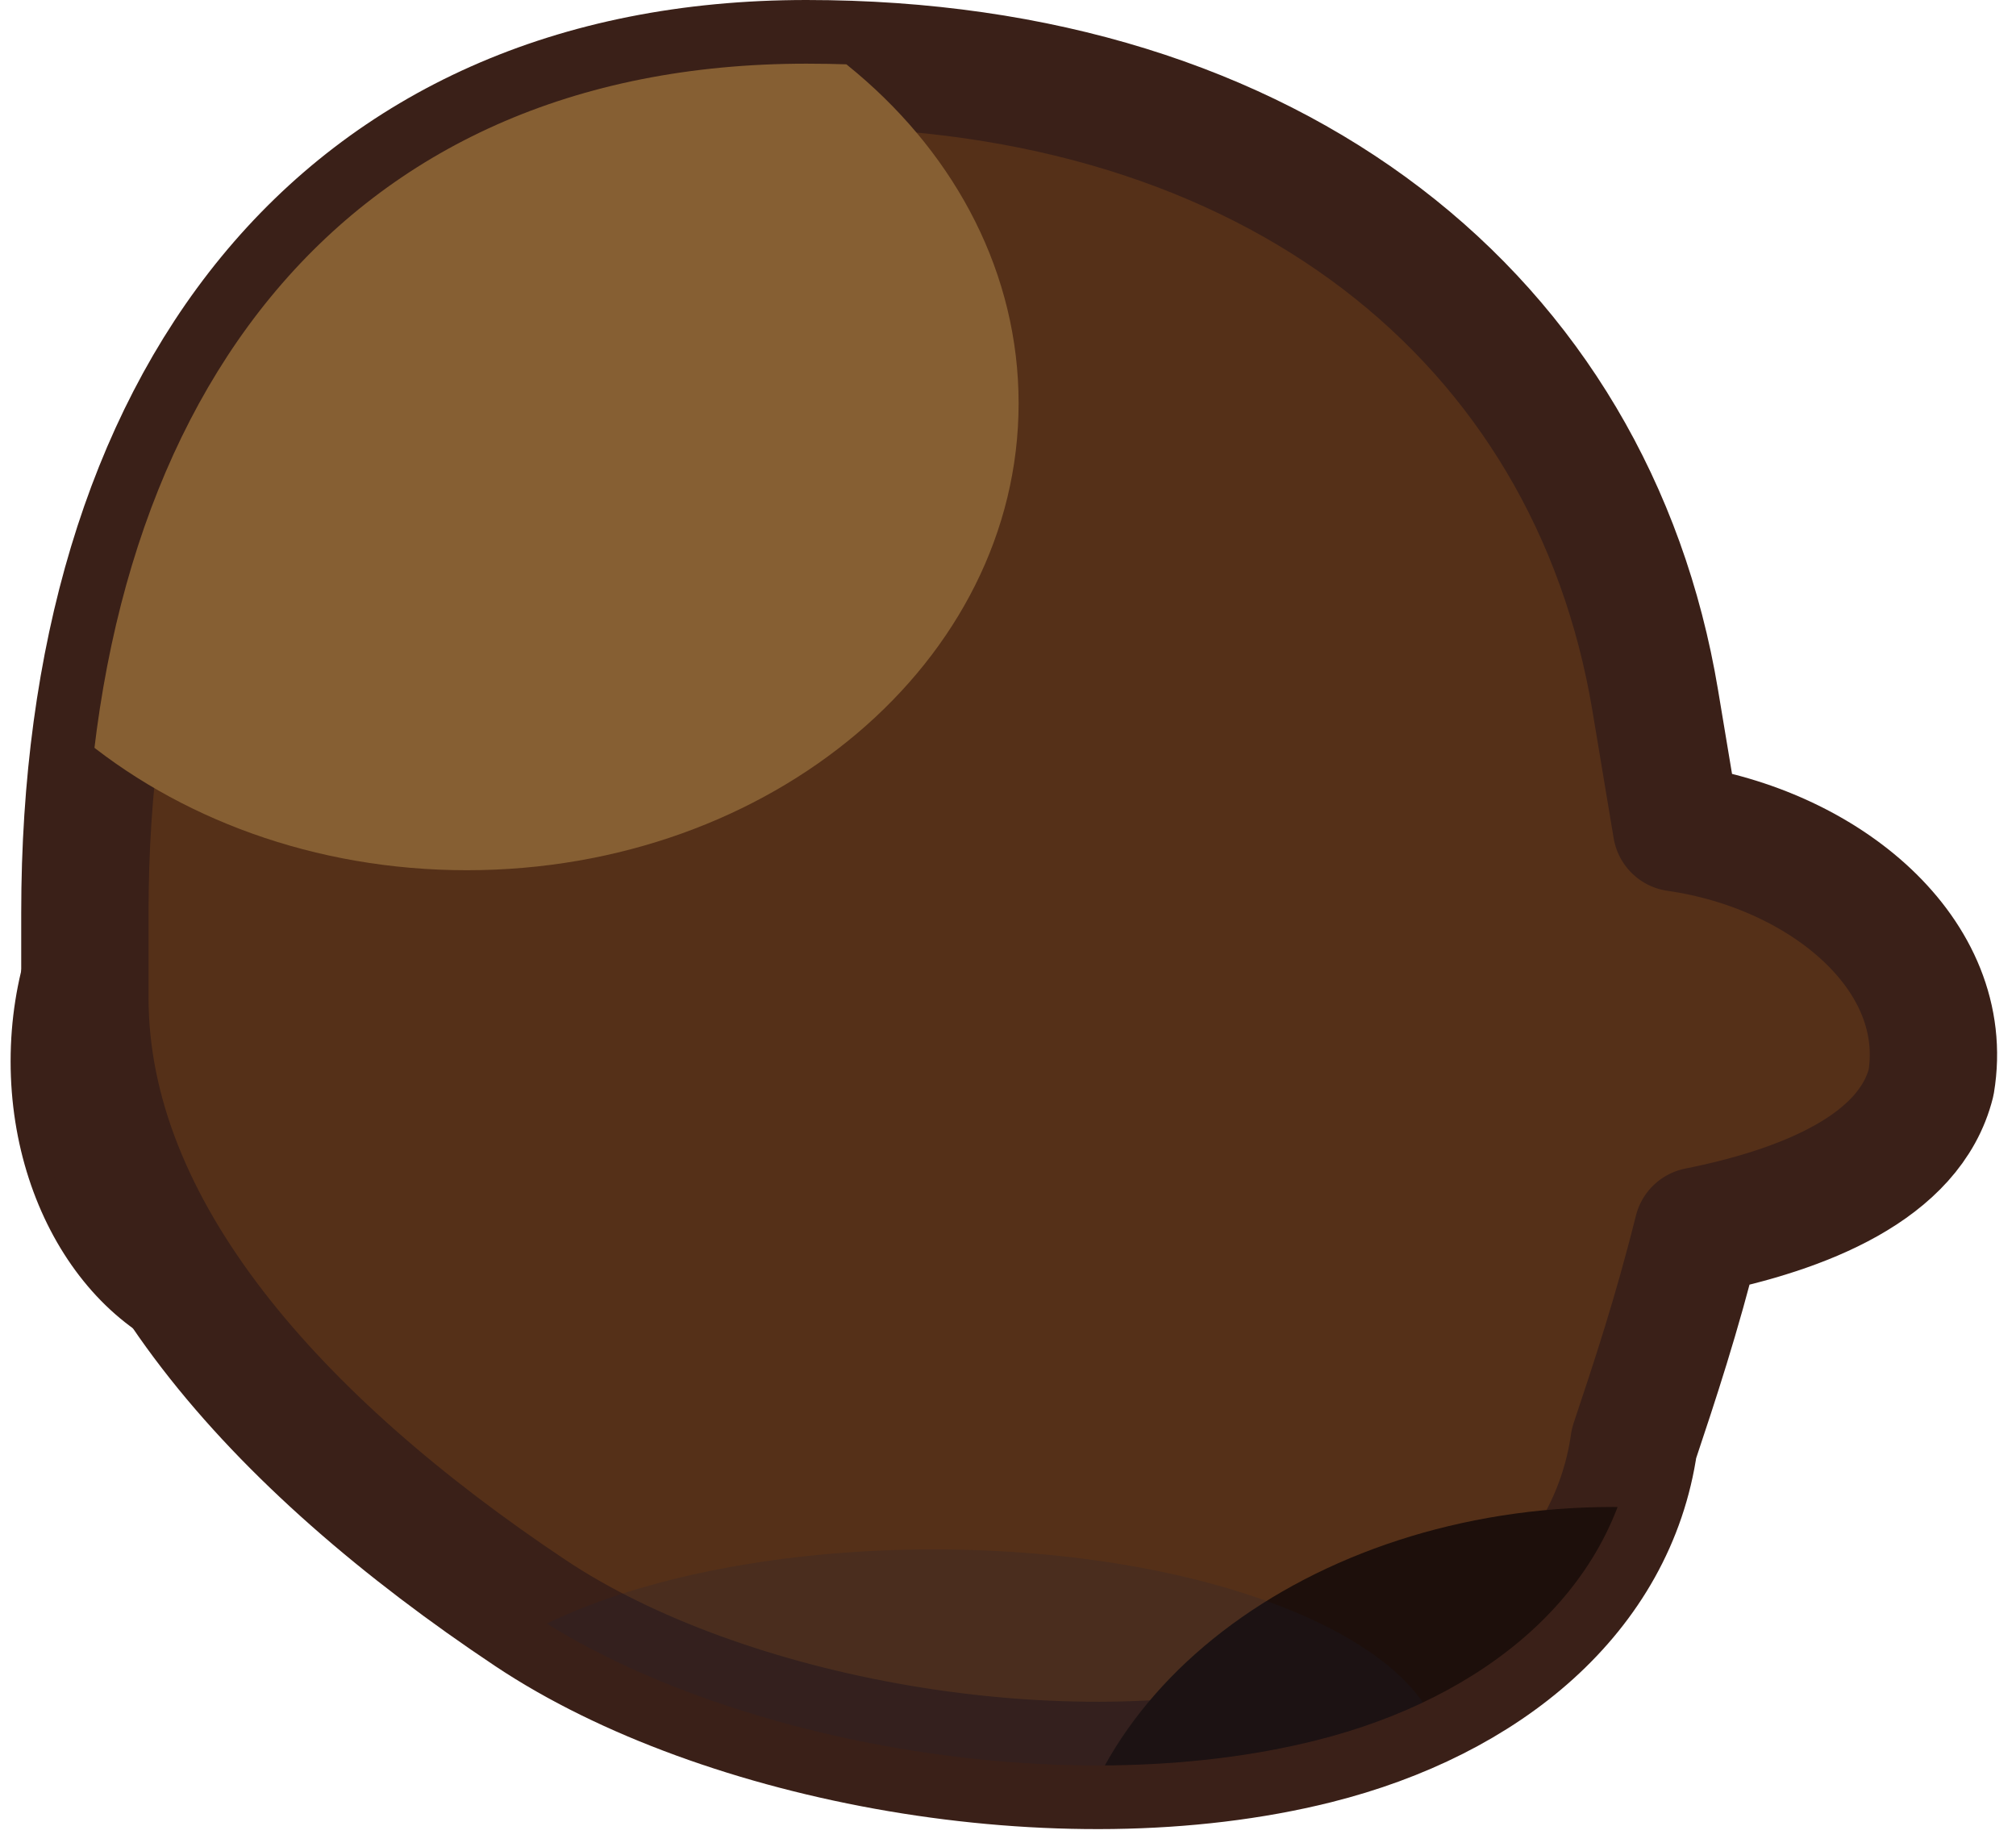
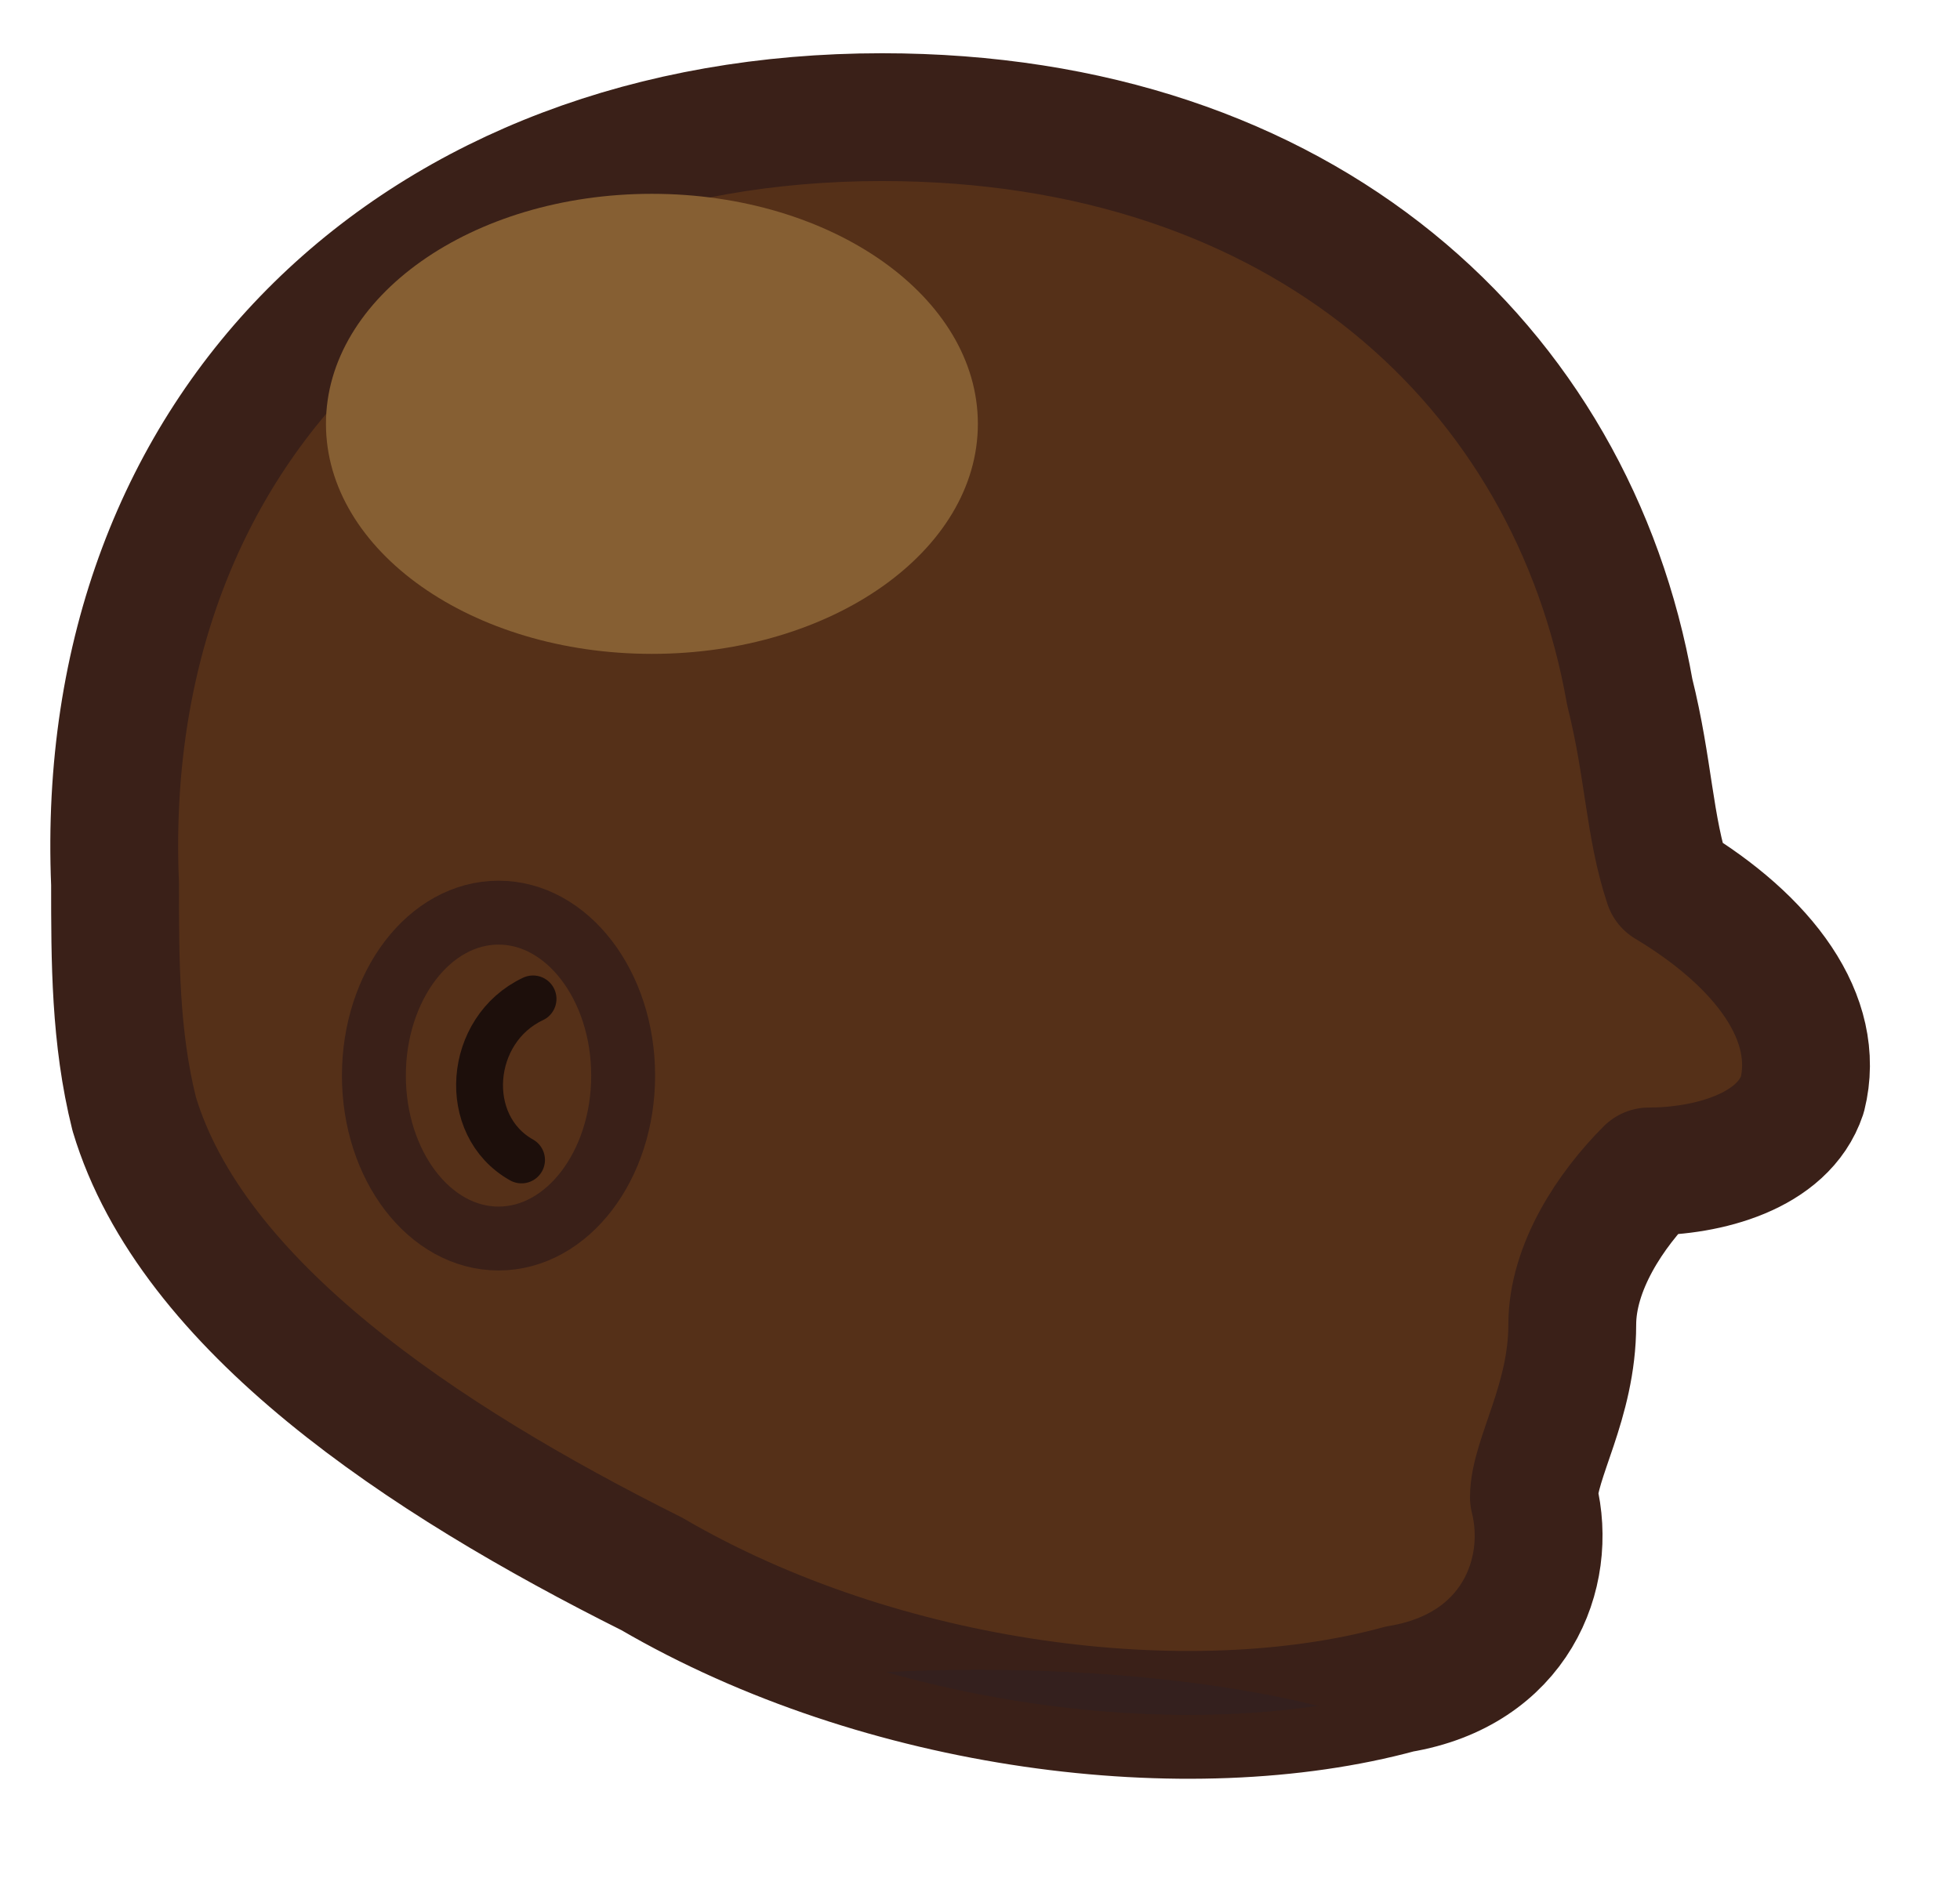
- <svg xmlns="http://www.w3.org/2000/svg" width="95" height="87" viewBox="76 35 95 87" shape-rendering="geometricPrecision">
-   <ellipse cx="88" cy="85" rx="10" ry="13" fill="#553018" stroke="#3a2018" stroke-width="3" />
-   <ellipse cx="89" cy="86" rx="3.5" ry="5" fill="#1d0f0b" />
-   <path d="M 80,78 C 80,54 92,38 114,38 C 136,38 151,50 154,68 L 155,74 C 162,75 168,80 167,86 C 166,90 161,92 156,93 C 155,97 154,100 153,103 C 152,110 146,115 138,117 C 126,120 110,117 101,111 C 89,103 80,93 80,82 Z" fill="#553018" stroke="#3a2018" stroke-width="6" stroke-linecap="round" stroke-linejoin="round" />
-   <defs>
-     <clipPath id="hd6">
-       <path d="M 80,78 C 80,54 92,38 114,38 C 136,38 151,50 154,68 L 155,74 C 162,75 168,80 167,86 C 166,90 161,92 156,93 C 155,97 154,100 153,103 C 152,110 146,115 138,117 C 126,120 110,117 101,111 C 89,103 80,93 80,82 Z" />
-     </clipPath>
-   </defs>
-   <g clip-path="url(#hd6)">
-     <ellipse cx="98" cy="54" rx="26" ry="22" fill="#865f33" />
-     <ellipse cx="152" cy="126" rx="26" ry="20" fill="#1d0f0b" />
-     <ellipse cx="120" cy="118" rx="24" ry="10" fill="#16203a" opacity="0.18" />
+ <svg xmlns="http://www.w3.org/2000/svg" width="92" height="89" viewBox="75 39 92 89" shape-rendering="geometricPrecision">
+   <g transform="matrix(0.9 0 0 0.9 12 12.1)">
+     <path d="M 76,76 C 75,52 92,36 116,36 C 138,36 152,49 155,66 C 156,70 156,73 157,76 C 162,79 165,83 164,87 C 163,90 159,91 156,91 C 154,93 152,96 152,99 C 152,103 150,106 150,108 C 151,112 149,117 143,118 C 132,121 116,119 104,112 C 92,106 80,98 77,88 C 76,84 76,80 76,76 Z" fill="#553018" stroke="#3a2018" stroke-width="6.667" stroke-linecap="round" stroke-linejoin="round" />
+     <defs>
+       <clipPath id="hd6">
+         <path d="M 76,76 C 75,52 92,36 116,36 C 138,36 152,49 155,66 C 156,70 156,73 157,76 C 162,79 165,83 164,87 C 163,90 159,91 156,91 C 154,93 152,96 152,99 C 152,103 150,106 150,108 C 151,112 149,117 143,118 C 132,121 116,119 104,112 C 92,106 80,98 77,88 C 76,84 76,80 76,76 Z" />
+       </clipPath>
+     </defs>
+     <g clip-path="url(#hd6)">
+       <ellipse cx="104" cy="52" rx="17" ry="12" fill="#865f33" />
+       <ellipse cx="164" cy="127" rx="22" ry="11" fill="#1d0f0b" />
+       <ellipse cx="121" cy="124" rx="26" ry="7" fill="#16203a" opacity="0.18" />
+     </g>
+     <ellipse cx="96" cy="86" rx="6.5" ry="8.5" fill="#553018" stroke="#3a2018" stroke-width="3.333" />
+     <path d="M 97.8,82 C 94.4,83.6 94,88.6 97.2,90.4" fill="none" stroke="#1d0f0b" stroke-width="2.444" stroke-linecap="round" stroke-linejoin="round" />
  </g>
</svg>
